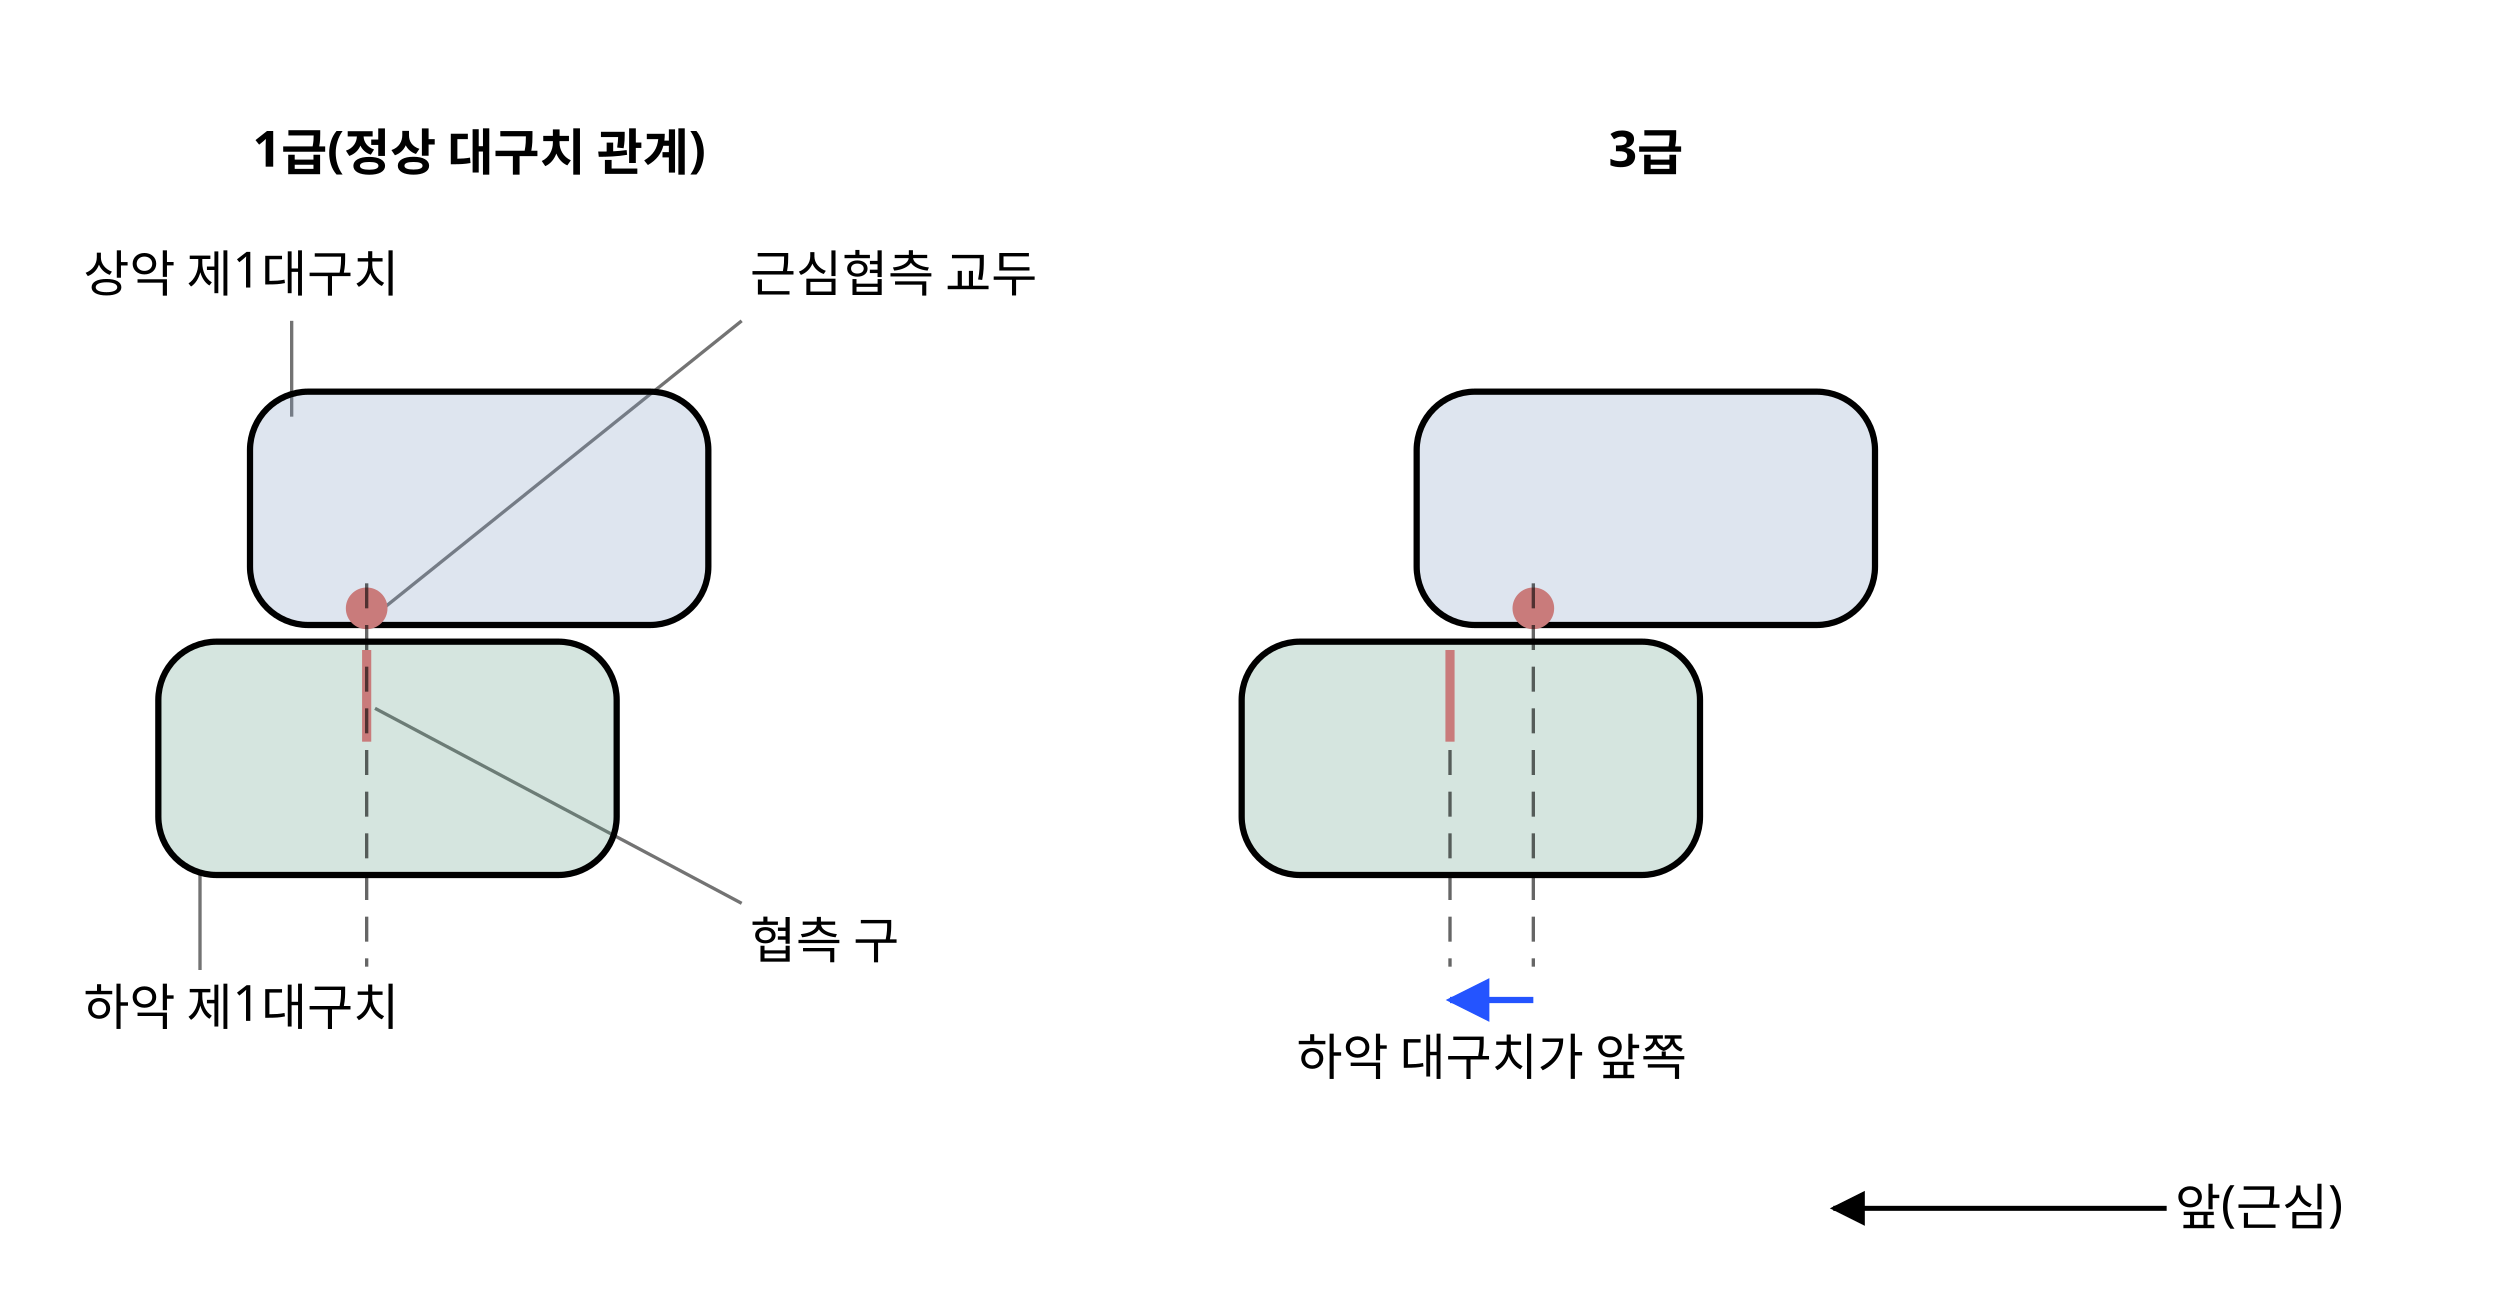
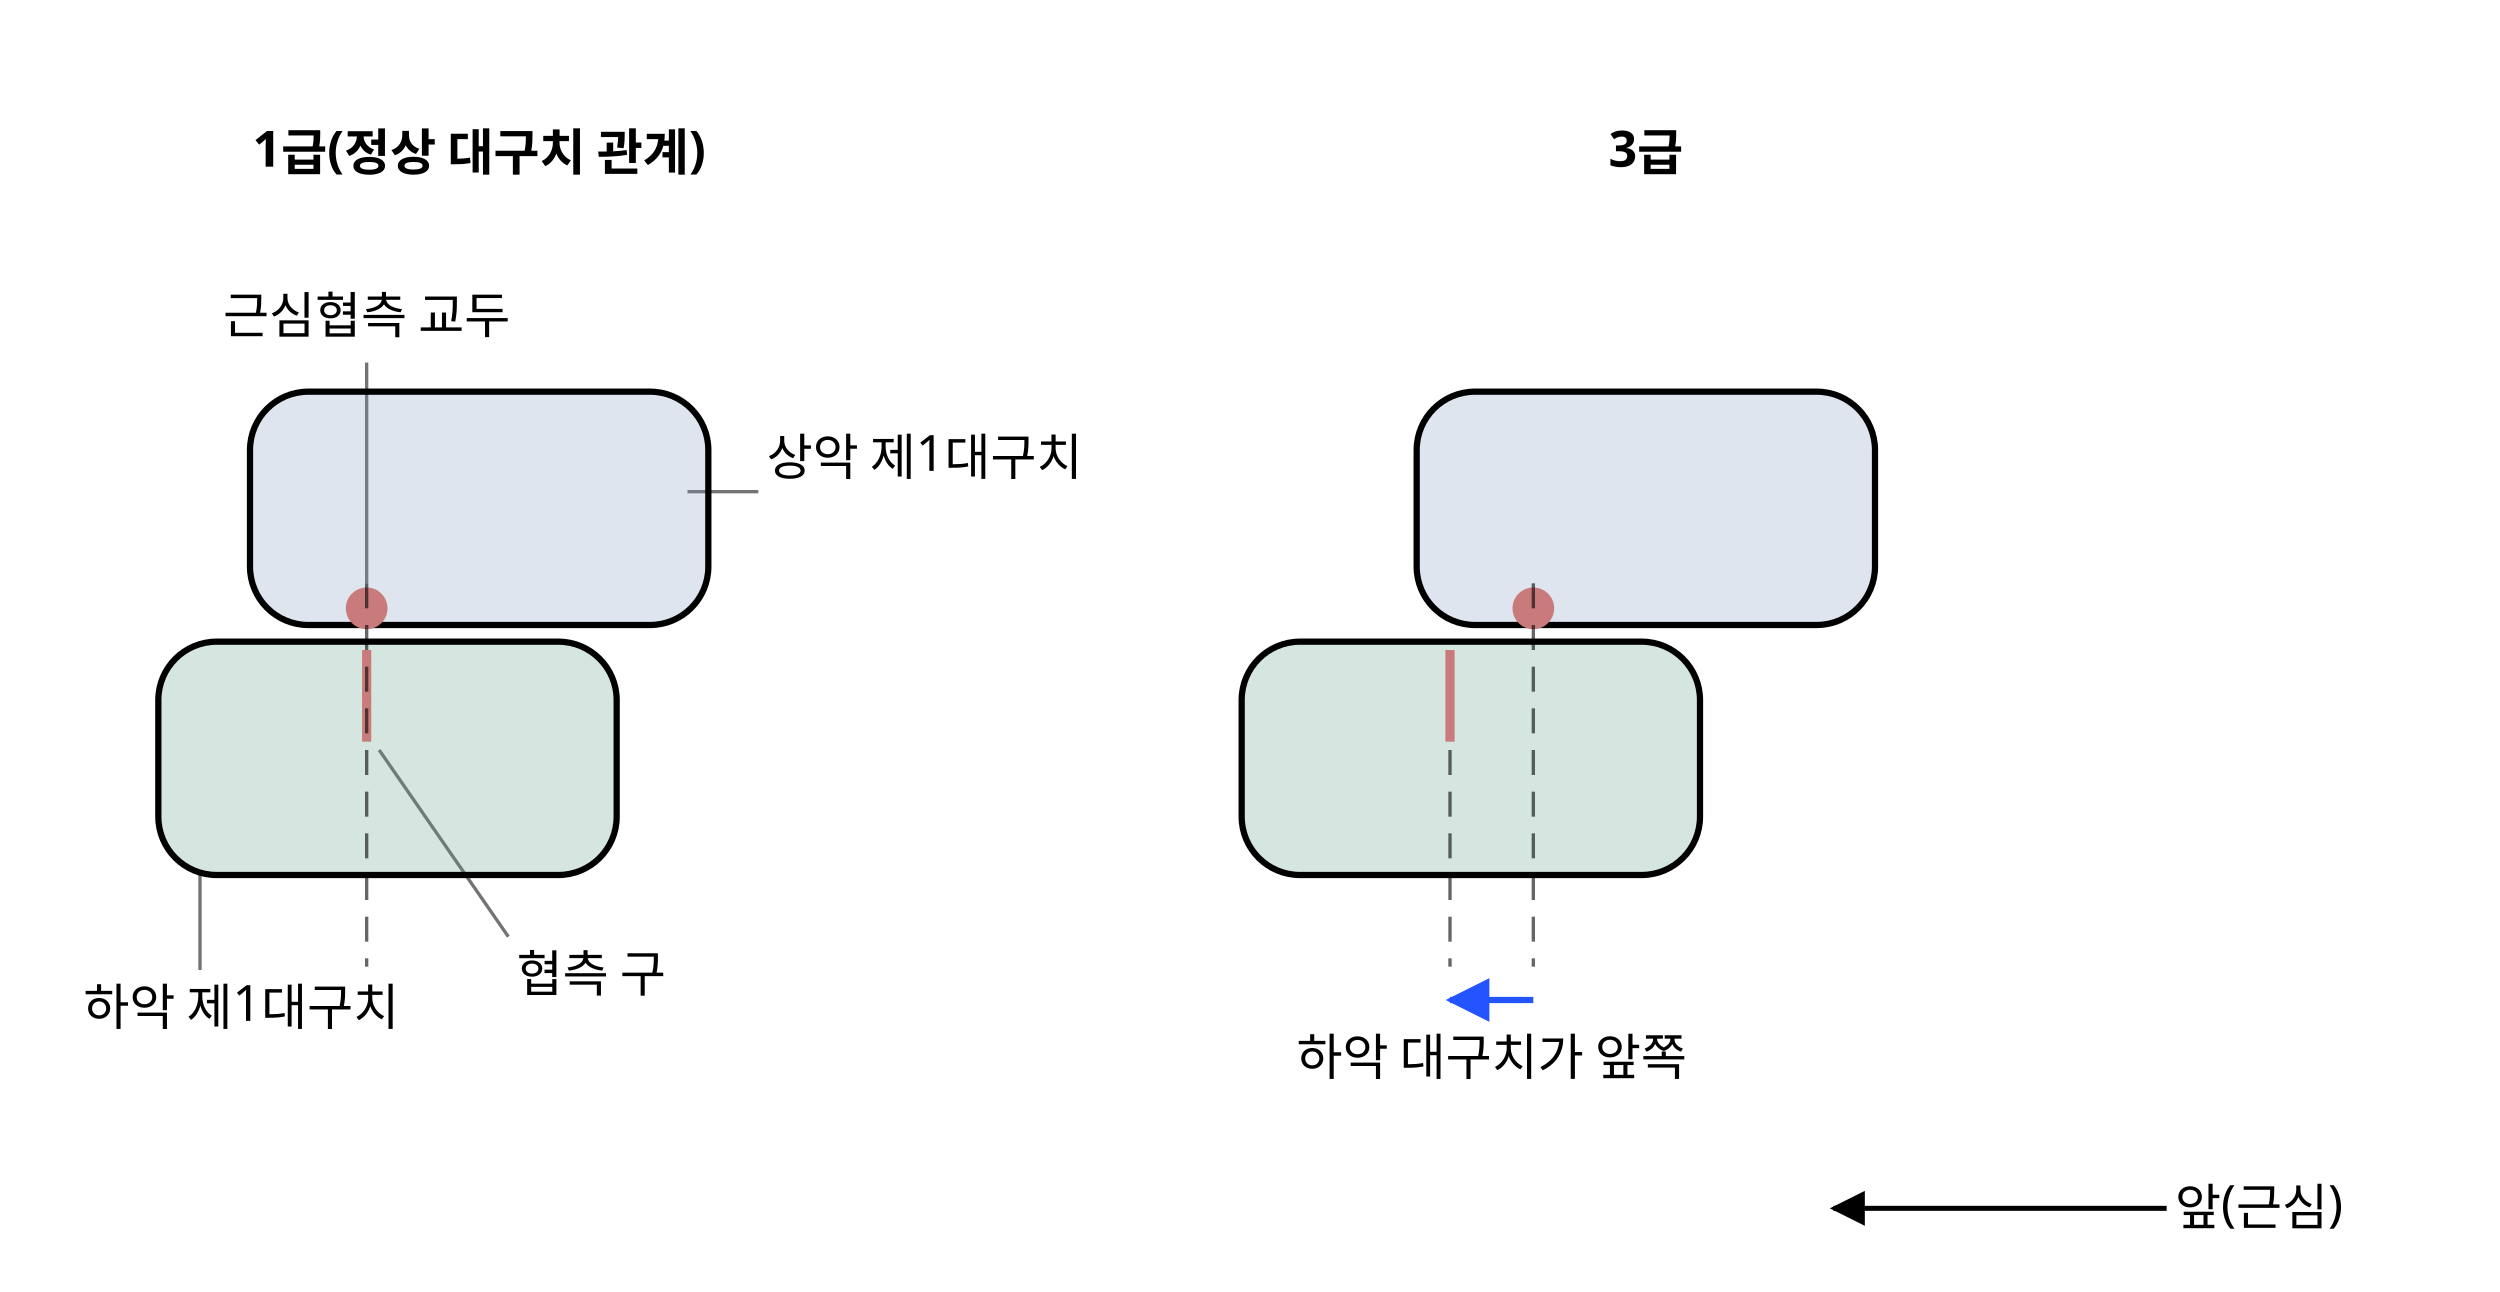
<svg xmlns="http://www.w3.org/2000/svg" class="si si-illus" viewBox="0 0 600 310" style="max-width:600px;color:var(--si-ink,var(--text,#1f2328))" role="img" aria-labelledby="class-3-malocclusion-t" font-family="'Pretendard','Noto Sans KR','Apple SD Gothic Neo',sans-serif" font-size="13" fill="currentColor">
  <defs>
    <marker id="class-3-malocclusion-ar" viewBox="0 0 10 10" refX="9" refY="5" markerWidth="7" markerHeight="7" orient="auto-start-reverse">
      <path d="M0,0L10,5L0,10z" style="fill:var(--si-accent,#2454ff)" />
    </marker>
    <marker id="class-3-malocclusion-ar-1" viewBox="0 0 10 10" refX="9" refY="5" markerWidth="7" markerHeight="7" orient="auto-start-reverse">
      <path d="M0,0L10,5L0,10z" style="fill:currentColor" />
    </marker>
  </defs>
-   <line x1="70" y1="100" x2="70" y2="77" class="si-leader" style="stroke:currentColor" stroke-opacity="0.55" stroke-width="0.8" />
+   <line x1="165" y1="118" x2="182" y2="118" class="si-leader" style="stroke:currentColor" stroke-opacity="0.55" stroke-width="0.8" />
  <line x1="48" y1="210" x2="48" y2="232.8" class="si-leader" style="stroke:currentColor" stroke-opacity="0.55" stroke-width="0.8" />
-   <line x1="92" y1="146" x2="178" y2="77" class="si-leader" style="stroke:currentColor" stroke-opacity="0.55" stroke-width="0.8" />
-   <line x1="90" y1="170" x2="178" y2="216.8" class="si-leader" style="stroke:currentColor" stroke-opacity="0.55" stroke-width="0.8" />
+   <line x1="88" y1="140" x2="88" y2="87" class="si-leader" style="stroke:currentColor" stroke-opacity="0.55" stroke-width="0.8" />
+   <line x1="91" y1="180" x2="122" y2="224.8" class="si-leader" style="stroke:currentColor" stroke-opacity="0.55" stroke-width="0.8" />
  <rect x="60" y="94" width="110" height="56" rx="14" style="stroke:currentColor;fill:var(--si-blue-s,#7f9ac0)" stroke-width="1.5" fill-opacity="0.25" />
  <circle cx="88" cy="146" r="5" style="stroke:none;fill:var(--si-rose-s,#c97b7b)" stroke-width="1.6" />
  <rect x="38" y="154" width="110" height="56" rx="14" style="stroke:currentColor;fill:var(--si-green-s,#5b9b83)" stroke-width="1.5" fill-opacity="0.25" />
  <line x1="88" y1="156" x2="88" y2="178" style="stroke:var(--si-rose-s,#c97b7b);fill:none" stroke-width="2.2" />
  <rect x="340" y="94" width="110" height="56" rx="14" style="stroke:currentColor;fill:var(--si-blue-s,#7f9ac0)" stroke-width="1.5" fill-opacity="0.25" />
  <circle cx="368" cy="146" r="5" style="stroke:none;fill:var(--si-rose-s,#c97b7b)" stroke-width="1.6" />
  <rect x="298" y="154" width="110" height="56" rx="14" style="stroke:currentColor;fill:var(--si-green-s,#5b9b83)" stroke-width="1.5" fill-opacity="0.25" />
  <line x1="348" y1="156" x2="348" y2="178" style="stroke:var(--si-rose-s,#c97b7b);fill:none" stroke-width="2.2" />
  <text x="115" y="40" text-anchor="middle" font-size="12" font-weight="700">1급(정상 대구치 관계)</text>
  <text x="395" y="40" text-anchor="middle" font-size="12" font-weight="700">3급</text>
  <line x1="88" y1="140" x2="88" y2="232" style="stroke:currentColor;fill:none" stroke-width="0.8" stroke-dasharray="6 4" opacity="0.6" />
  <line x1="368" y1="140" x2="368" y2="232" style="stroke:currentColor;fill:none" stroke-width="0.8" stroke-dasharray="6 4" opacity="0.6" />
  <line x1="348" y1="180" x2="348" y2="232" style="stroke:currentColor;fill:none" stroke-width="0.8" stroke-dasharray="6 4" opacity="0.6" />
  <line x1="368" y1="240" x2="348" y2="240" style="stroke:var(--si-accent,#2454ff);fill:none" stroke-width="1.5" marker-end="url(#class-3-malocclusion-ar)" />
  <text x="358" y="258" text-anchor="middle" font-size="12">하악 대구치가 앞쪽</text>
-   <text x="20" y="70" font-size="12">상악 제1대구치</text>
+   <text x="184" y="114" font-size="12">상악 제1대구치</text>
  <text x="20" y="246" font-size="12">하악 제1대구치</text>
-   <text x="180" y="70" font-size="12">근심협측 교두</text>
-   <text x="180" y="230" font-size="12">협측 구</text>
+   <text x="88" y="80" text-anchor="middle" font-size="12">근심협측 교두</text>
+   <text x="124" y="238" font-size="12">협측 구</text>
  <line x1="520" y1="290" x2="440" y2="290" style="stroke:currentColor;fill:none" stroke-width="1.2" marker-end="url(#class-3-malocclusion-ar-1)" />
  <text x="522" y="294" font-size="12">앞(근심)</text>
</svg>
